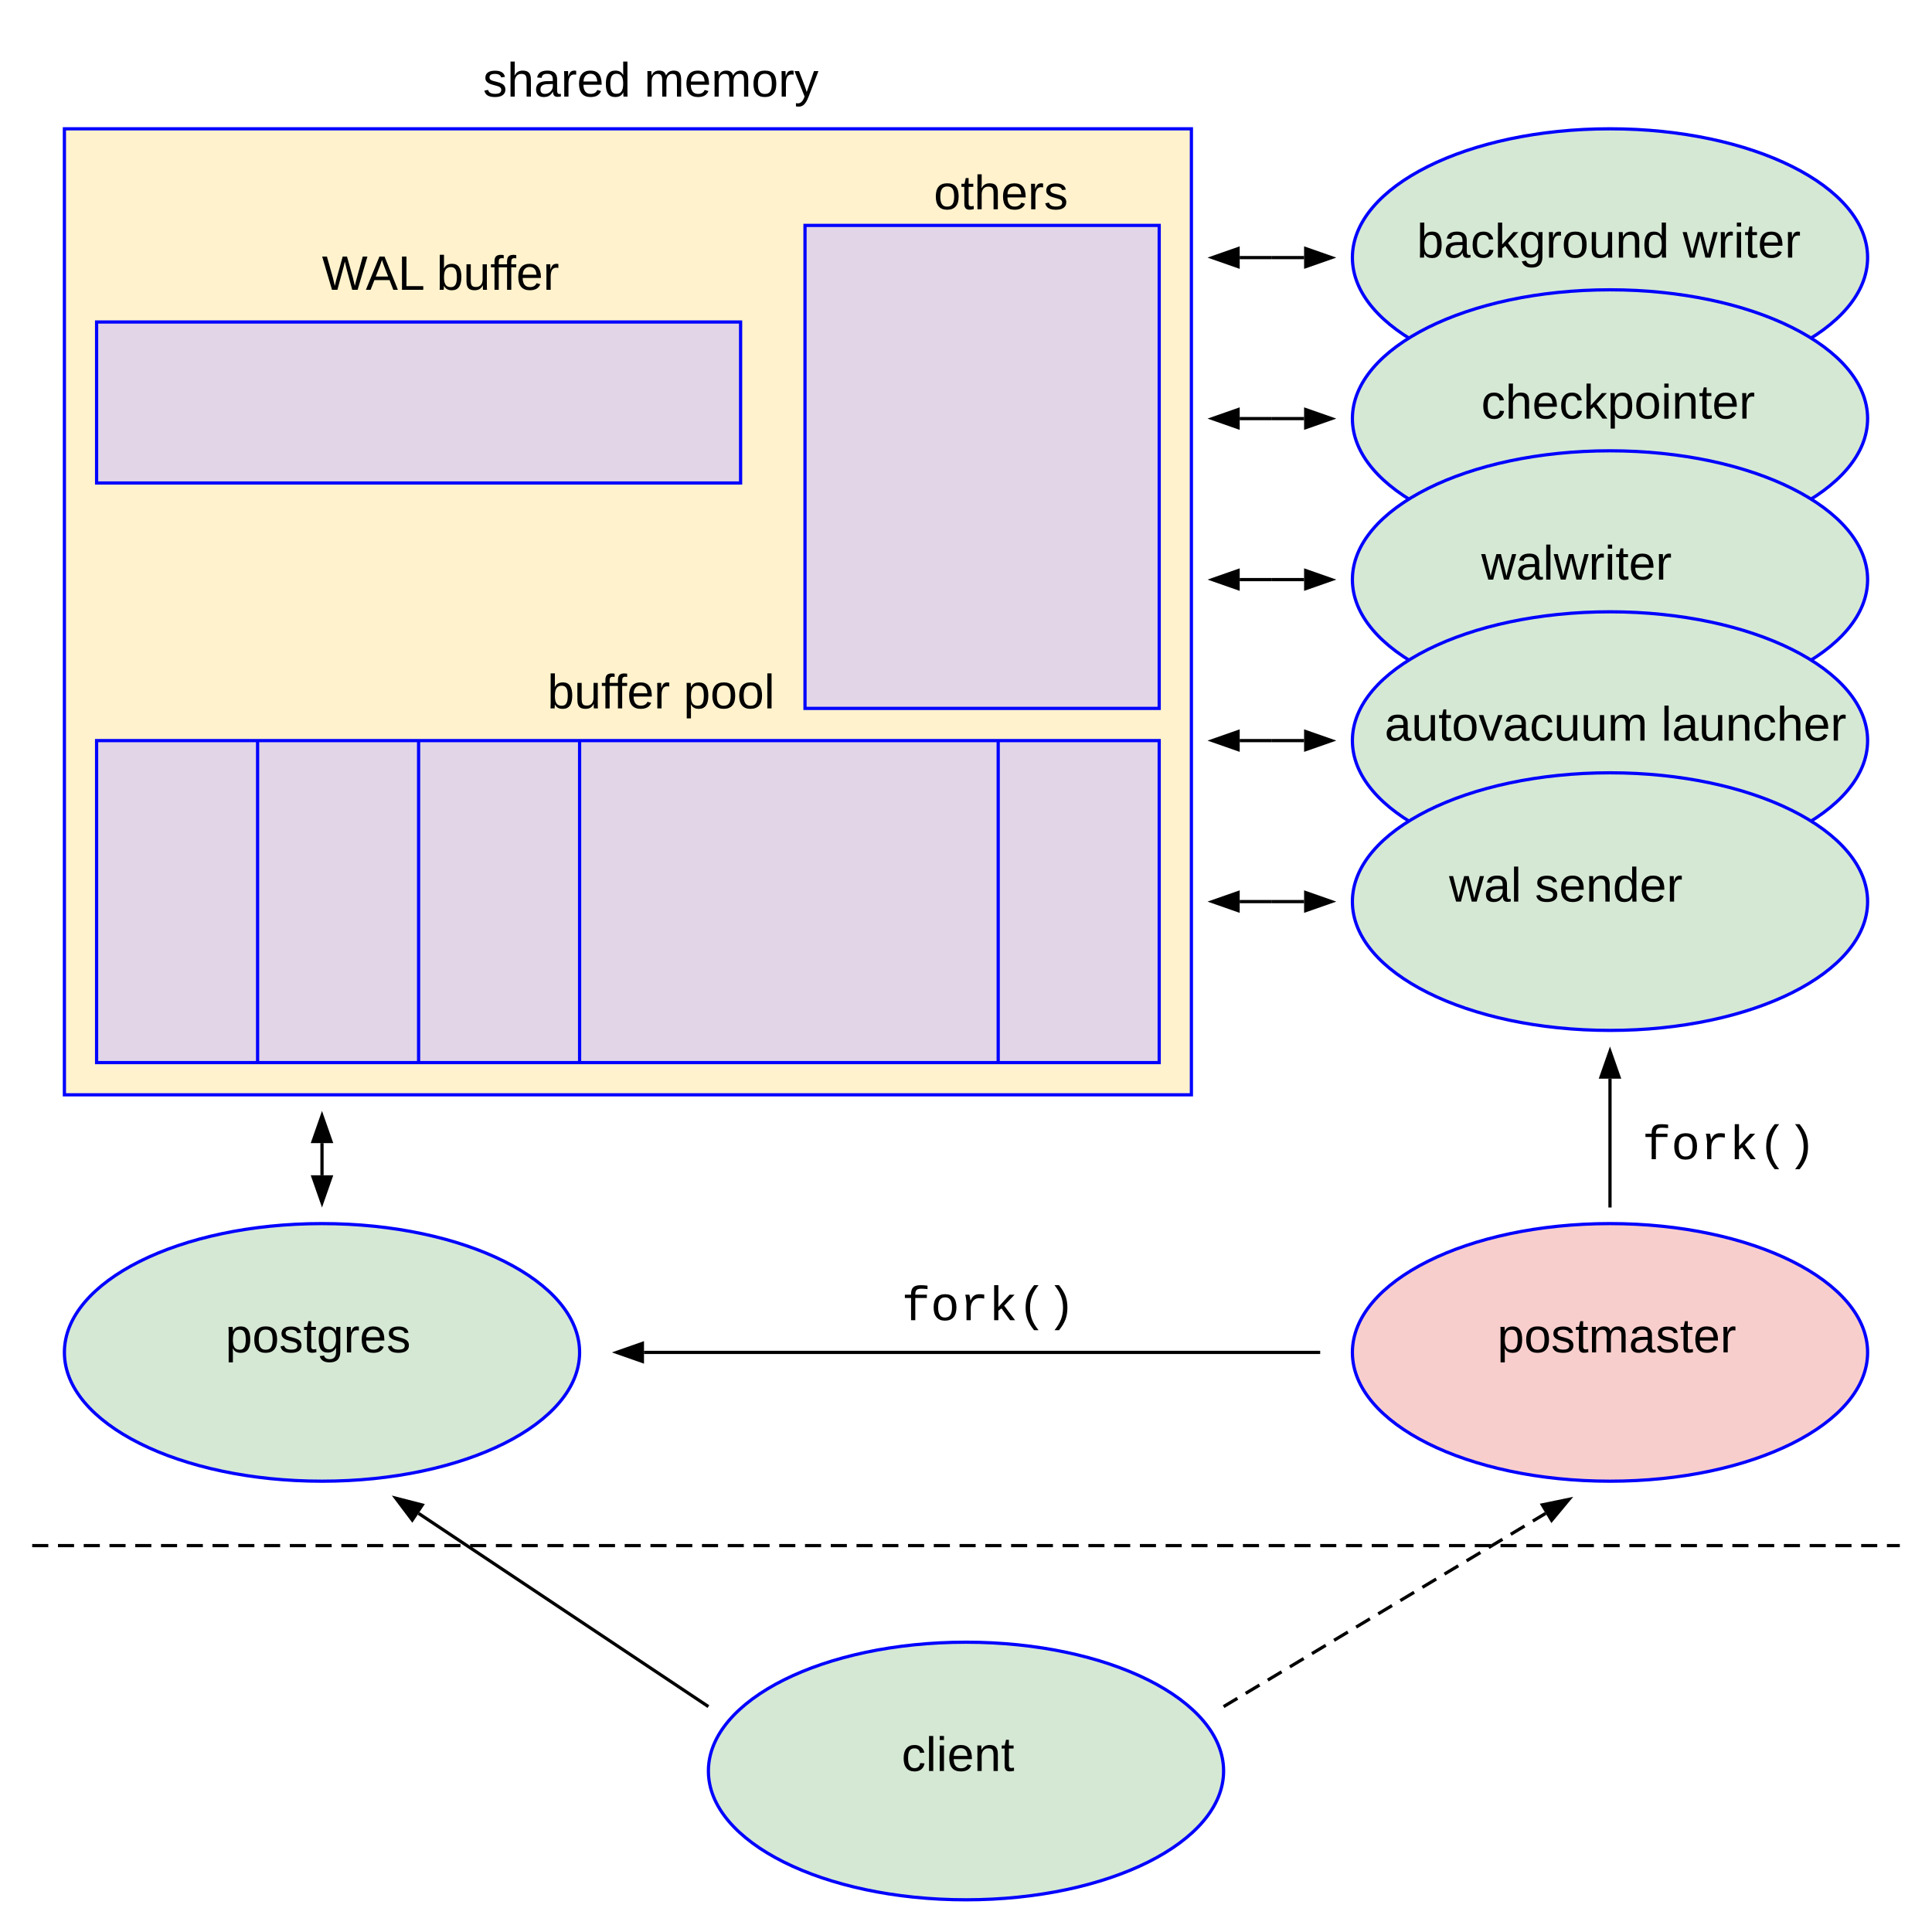
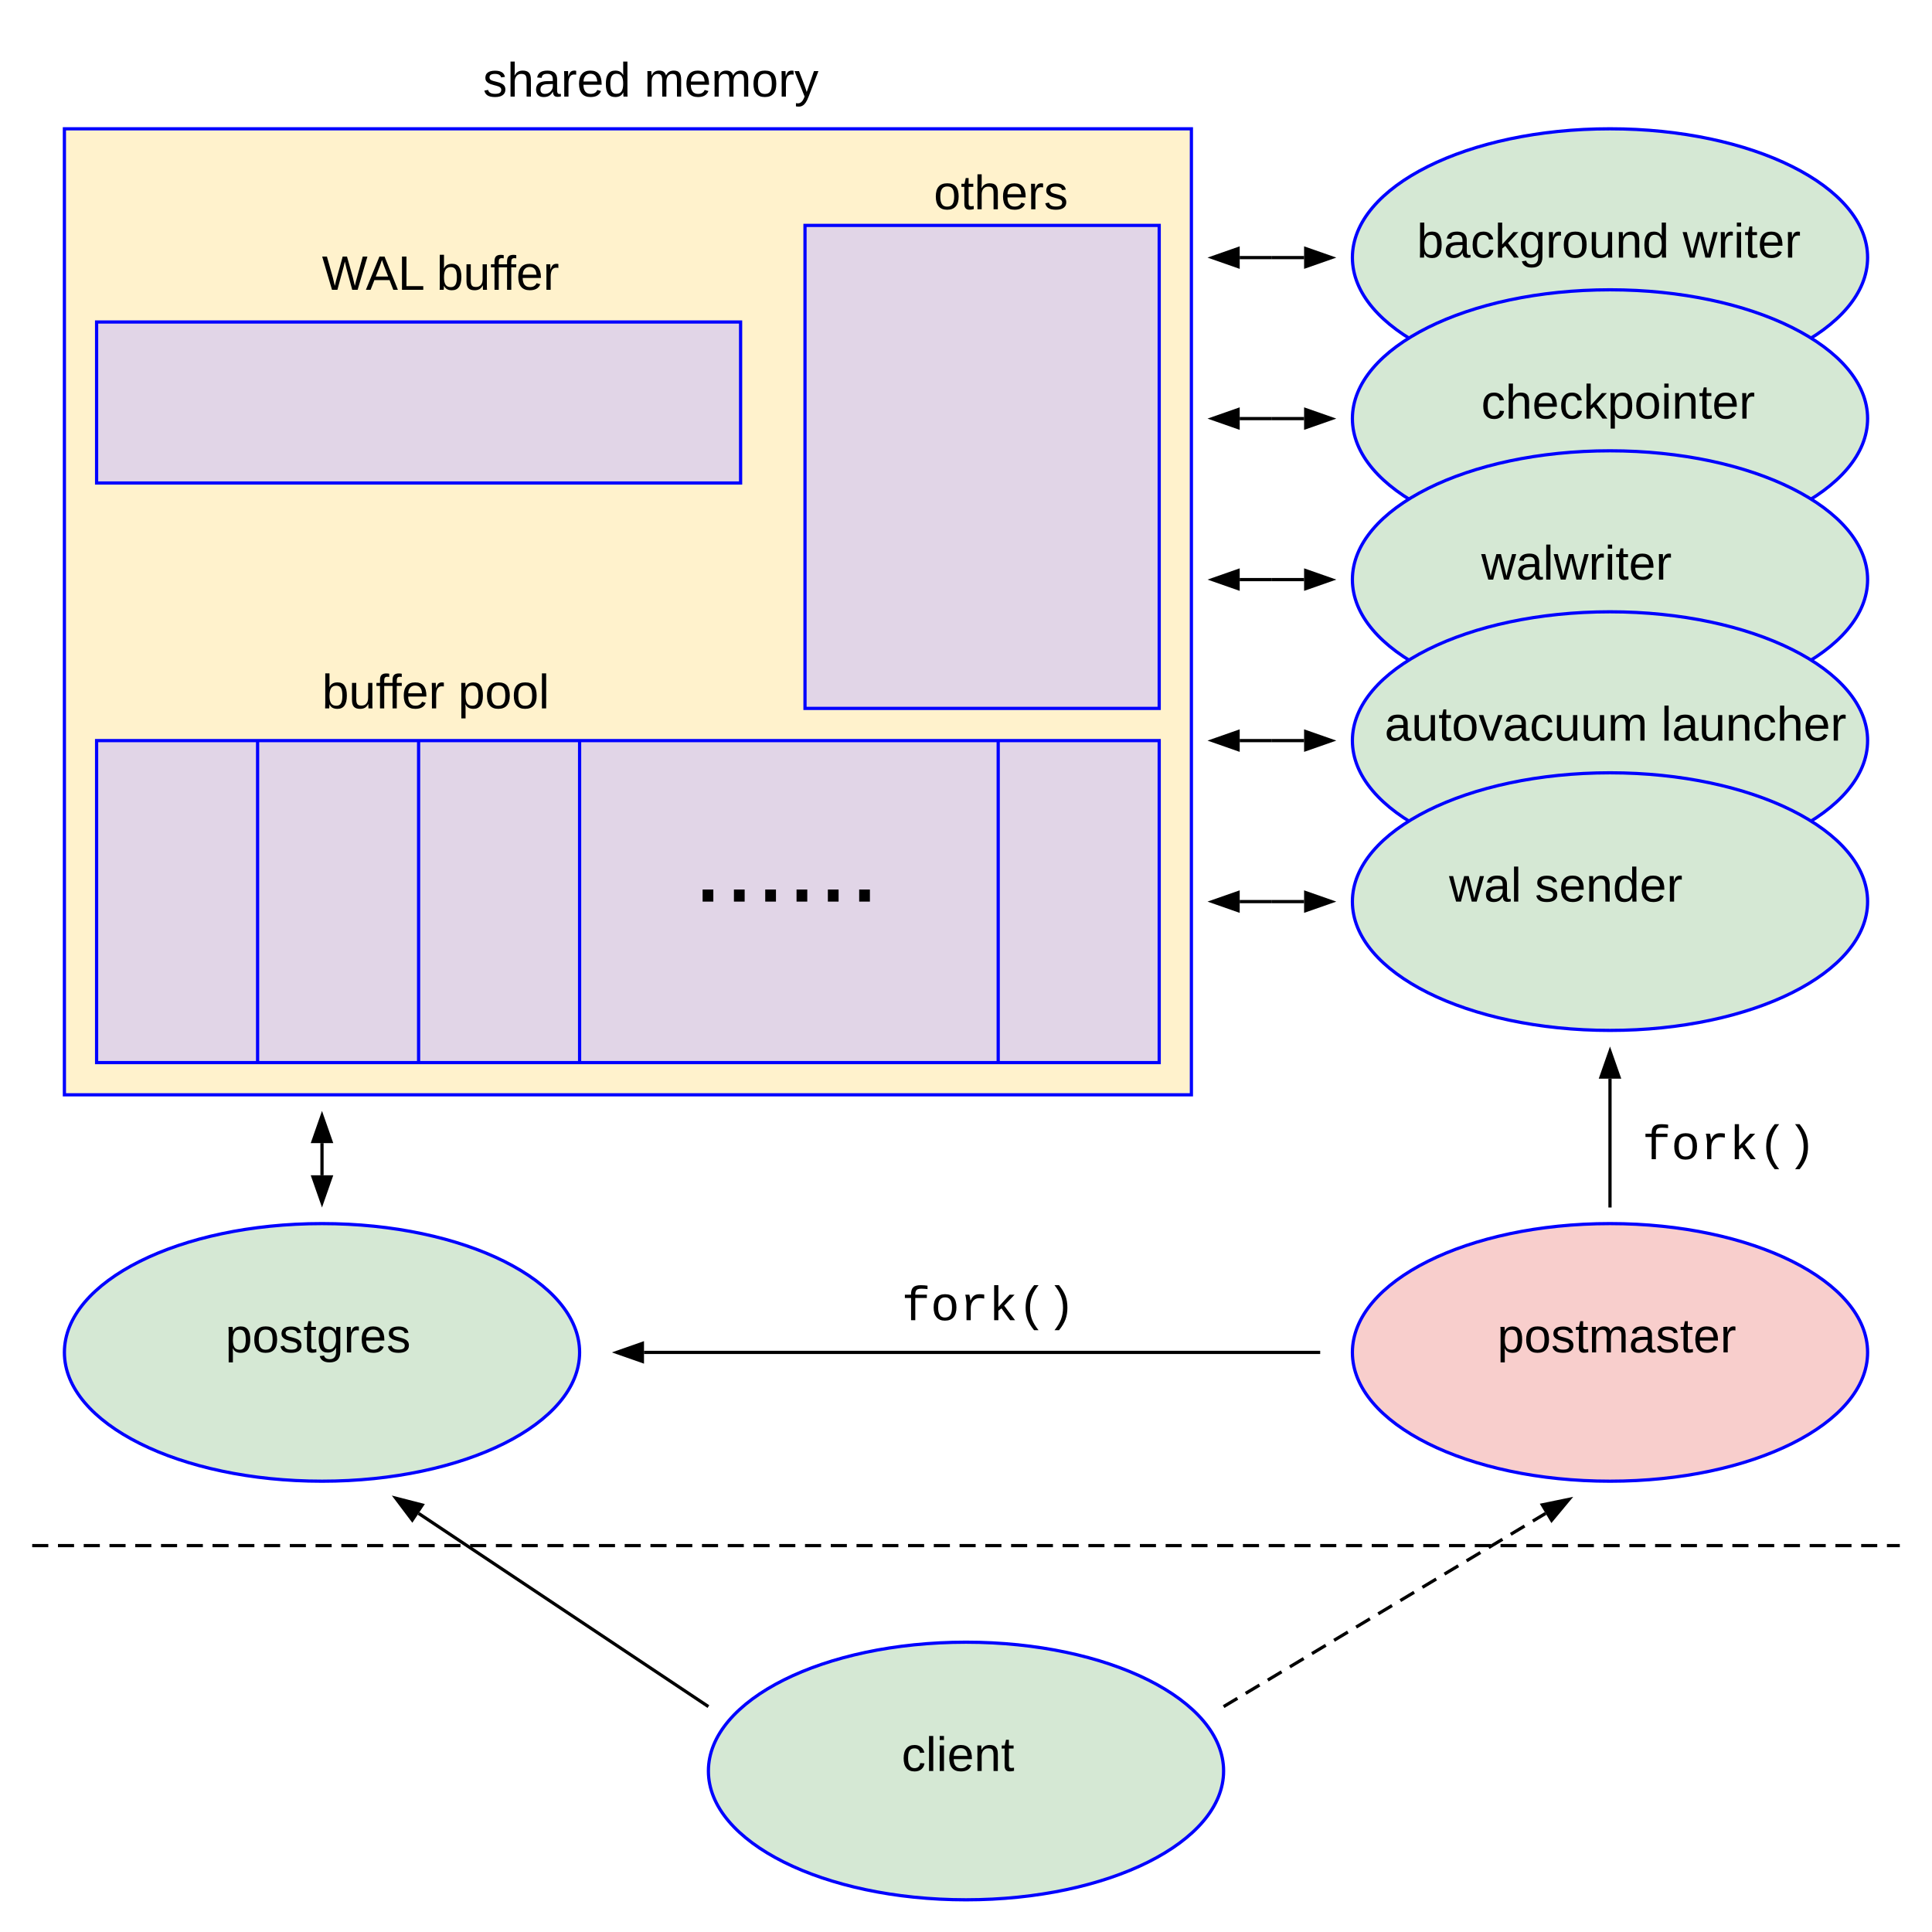
<svg xmlns="http://www.w3.org/2000/svg" version="1.1" width="600" height="600">
  <defs>
    <marker id="arrowhead" markerWidth="10" markerHeight="7" refX="0" refY="3.5" orient="auto">
      <polygon points="0 0, 10 3.5, 0 7" />
    </marker>
  </defs>
  <ellipse cx="500" cy="80" rx="80" ry="40" style="fill:rgb(213,232,212);stroke:#0000FF;stroke-width:1" />
  <text x="440" y="80" style="font-size:15px;font-family:'Arial'">
background writer
</text>
  <ellipse cx="500" cy="130" rx="80" ry="40" style="fill:rgb(213,232,212);stroke:#0000FF;stroke-width:1" />
  <text x="460" y="130" style="font-size:15px;font-family:'Arial'">
checkpointer
</text>
  <ellipse cx="500" cy="180" rx="80" ry="40" style="fill:rgb(213,232,212);stroke:#0000FF;stroke-width:1" />
  <text x="460" y="180" style="font-size:15px;font-family:'Arial'">
walwriter
</text>
  <ellipse cx="500" cy="230" rx="80" ry="40" style="fill:rgb(213,232,212);stroke:#0000FF;stroke-width:1" />
  <text x="430" y="230" style="font-size:15px;font-family:'Arial'">
autovacuum launcher
</text>
  <ellipse cx="500" cy="280" rx="80" ry="40" style="fill:rgb(213,232,212);stroke:#0000FF;stroke-width:1" />
  <text x="450" y="280" style="font-size:15px;font-family:'Arial'">
wal sender
</text>
  <line x1="395" y1="80" x2="385" y2="80" stroke="#000" stroke-width="1" marker-end="url(#arrowhead)" />
  <line x1="395" y1="80" x2="405" y2="80" stroke="#000" stroke-width="1" marker-end="url(#arrowhead)" />
  <line x1="395" y1="130" x2="385" y2="130" stroke="#000" stroke-width="1" marker-end="url(#arrowhead)" />
  <line x1="395" y1="130" x2="405" y2="130" stroke="#000" stroke-width="1" marker-end="url(#arrowhead)" />
  <line x1="395" y1="180" x2="385" y2="180" stroke="#000" stroke-width="1" marker-end="url(#arrowhead)" />
  <line x1="395" y1="180" x2="405" y2="180" stroke="#000" stroke-width="1" marker-end="url(#arrowhead)" />
  <line x1="395" y1="230" x2="385" y2="230" stroke="#000" stroke-width="1" marker-end="url(#arrowhead)" />
  <line x1="395" y1="230" x2="405" y2="230" stroke="#000" stroke-width="1" marker-end="url(#arrowhead)" />
  <line x1="395" y1="280" x2="385" y2="280" stroke="#000" stroke-width="1" marker-end="url(#arrowhead)" />
  <line x1="395" y1="280" x2="405" y2="280" stroke="#000" stroke-width="1" marker-end="url(#arrowhead)" />
  <rect x="20" y="40" width="350" height="300" style="fill:rgb(255,242,204);stroke:#0000FF;stroke-width:1" />
  <text x="150" y="30" style="font-size:15px;font-family:'Arial'">
shared memory
</text>
  <ellipse cx="100" cy="420" rx="80" ry="40" style="fill:rgb(213,232,212);stroke:#0000FF;stroke-width:1" />
  <text x="70" y="420" style="font-size:15px;font-family:'Arial'">
postgres
</text>
  <line x1="100" y1="360" x2="100" y2="355" stroke="#000" stroke-width="1" marker-end="url(#arrowhead)" />
  <line x1="100" y1="360" x2="100" y2="365" stroke="#000" stroke-width="1" marker-end="url(#arrowhead)" />
  <ellipse cx="500" cy="420" rx="80" ry="40" style="fill:rgb(248,206,204);stroke:#0000FF;stroke-width:1" />
  <text x="465" y="420" style="font-size:15px;font-family:'Arial'">
postmaster
</text>
  <line x1="500" y1="375" x2="500" y2="335" stroke="#000" stroke-width="1" marker-end="url(#arrowhead)" />
  <text x="510" y="360" style="font-size:15px;font-family:'Courier New'">
fork()
</text>
  <line x1="410" y1="420" x2="200" y2="420" stroke="#000" stroke-width="1" marker-end="url(#arrowhead)" />
  <text x="280" y="410" style="font-size:15px;font-family:'Courier New'">
fork()
</text>
  <line x1="10" y1="480" x2="590" y2="480" stroke="#000000" stroke-dasharray="5,3" stroke-width="1" />
  <ellipse cx="300" cy="550" rx="80" ry="40" style="fill:rgb(213,232,212);stroke:#0000FF;stroke-width:1" />
  <text x="280" y="550" style="font-size:15px;font-family:'Arial'">
client
</text>
  <line x1="380" y1="530" x2="480" y2="470" stroke="#000" stroke-dasharray="5,3" stroke-width="1" marker-end="url(#arrowhead)" />
  <line x1="220" y1="530" x2="130" y2="470" stroke="#000" stroke-width="1" marker-end="url(#arrowhead)" />
  <text x="100" y="90" style="font-size:15px;font-family:'Arial'">
WAL buffer
</text>
  <rect x="30" y="100" width="200" height="50" style="fill:rgb(225,213,231);stroke:#0000FF;stroke-width:1" />
-   <text x="170" y="220" style="font-size:15px;font-family:'Arial'">
+   <text x="100" y="220" style="font-size:15px;font-family:'Arial'">
buffer pool
</text>
  <rect x="30" y="230" width="330" height="100" style="fill:rgb(225,213,231);stroke:#0000FF;stroke-width:1" />
  <line x1="80" y1="230" x2="80" y2="330" stroke="#0000FF" stroke-width="1" />
  <line x1="130" y1="230" x2="130" y2="330" stroke="#0000FF" stroke-width="1" />
  <line x1="180" y1="230" x2="180" y2="330" stroke="#0000FF" stroke-width="1" />
  <line x1="310" y1="230" x2="310" y2="330" stroke="#0000FF" stroke-width="1" />
+   <text x="215" y="280" style="font-size:35px;font-family:'Arial'">
+ ......
+ </text>
  <text x="290" y="65" style="font-size:15px;font-family:'Arial'">
others
</text>
  <rect x="250" y="70" width="110" height="150" style="fill:rgb(225,213,231);stroke:#0000FF;stroke-width:1" />
</svg>
